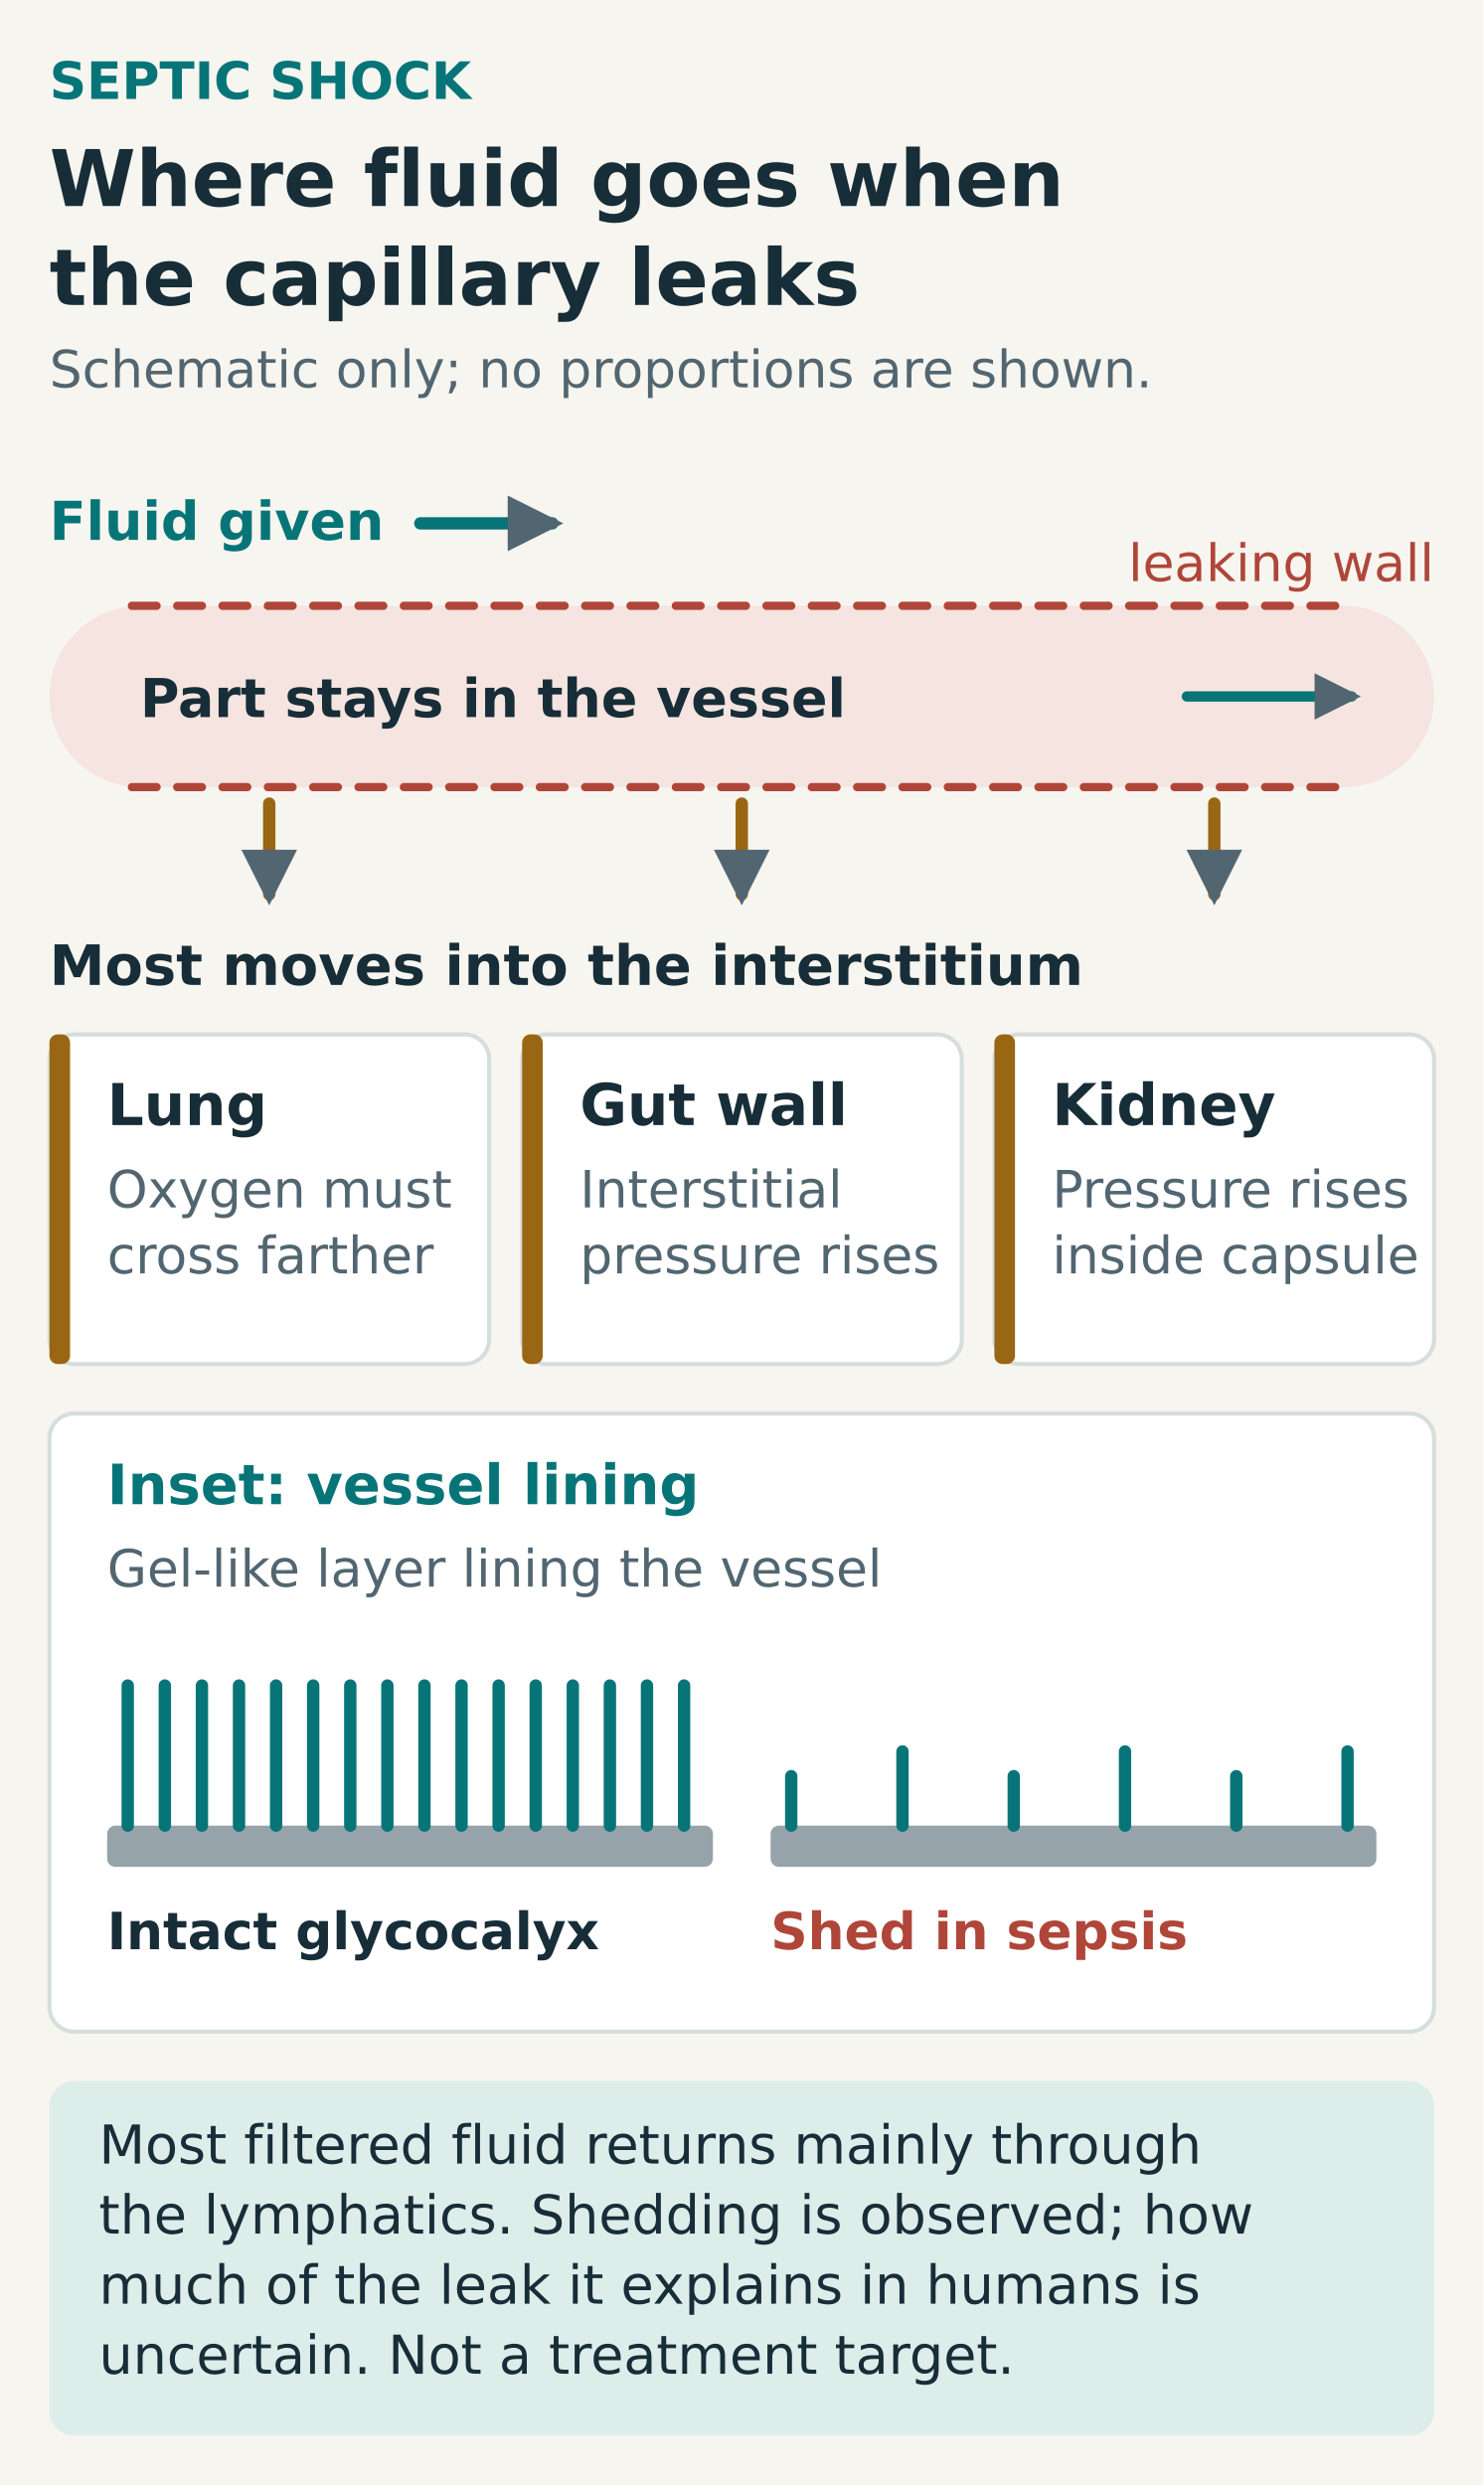
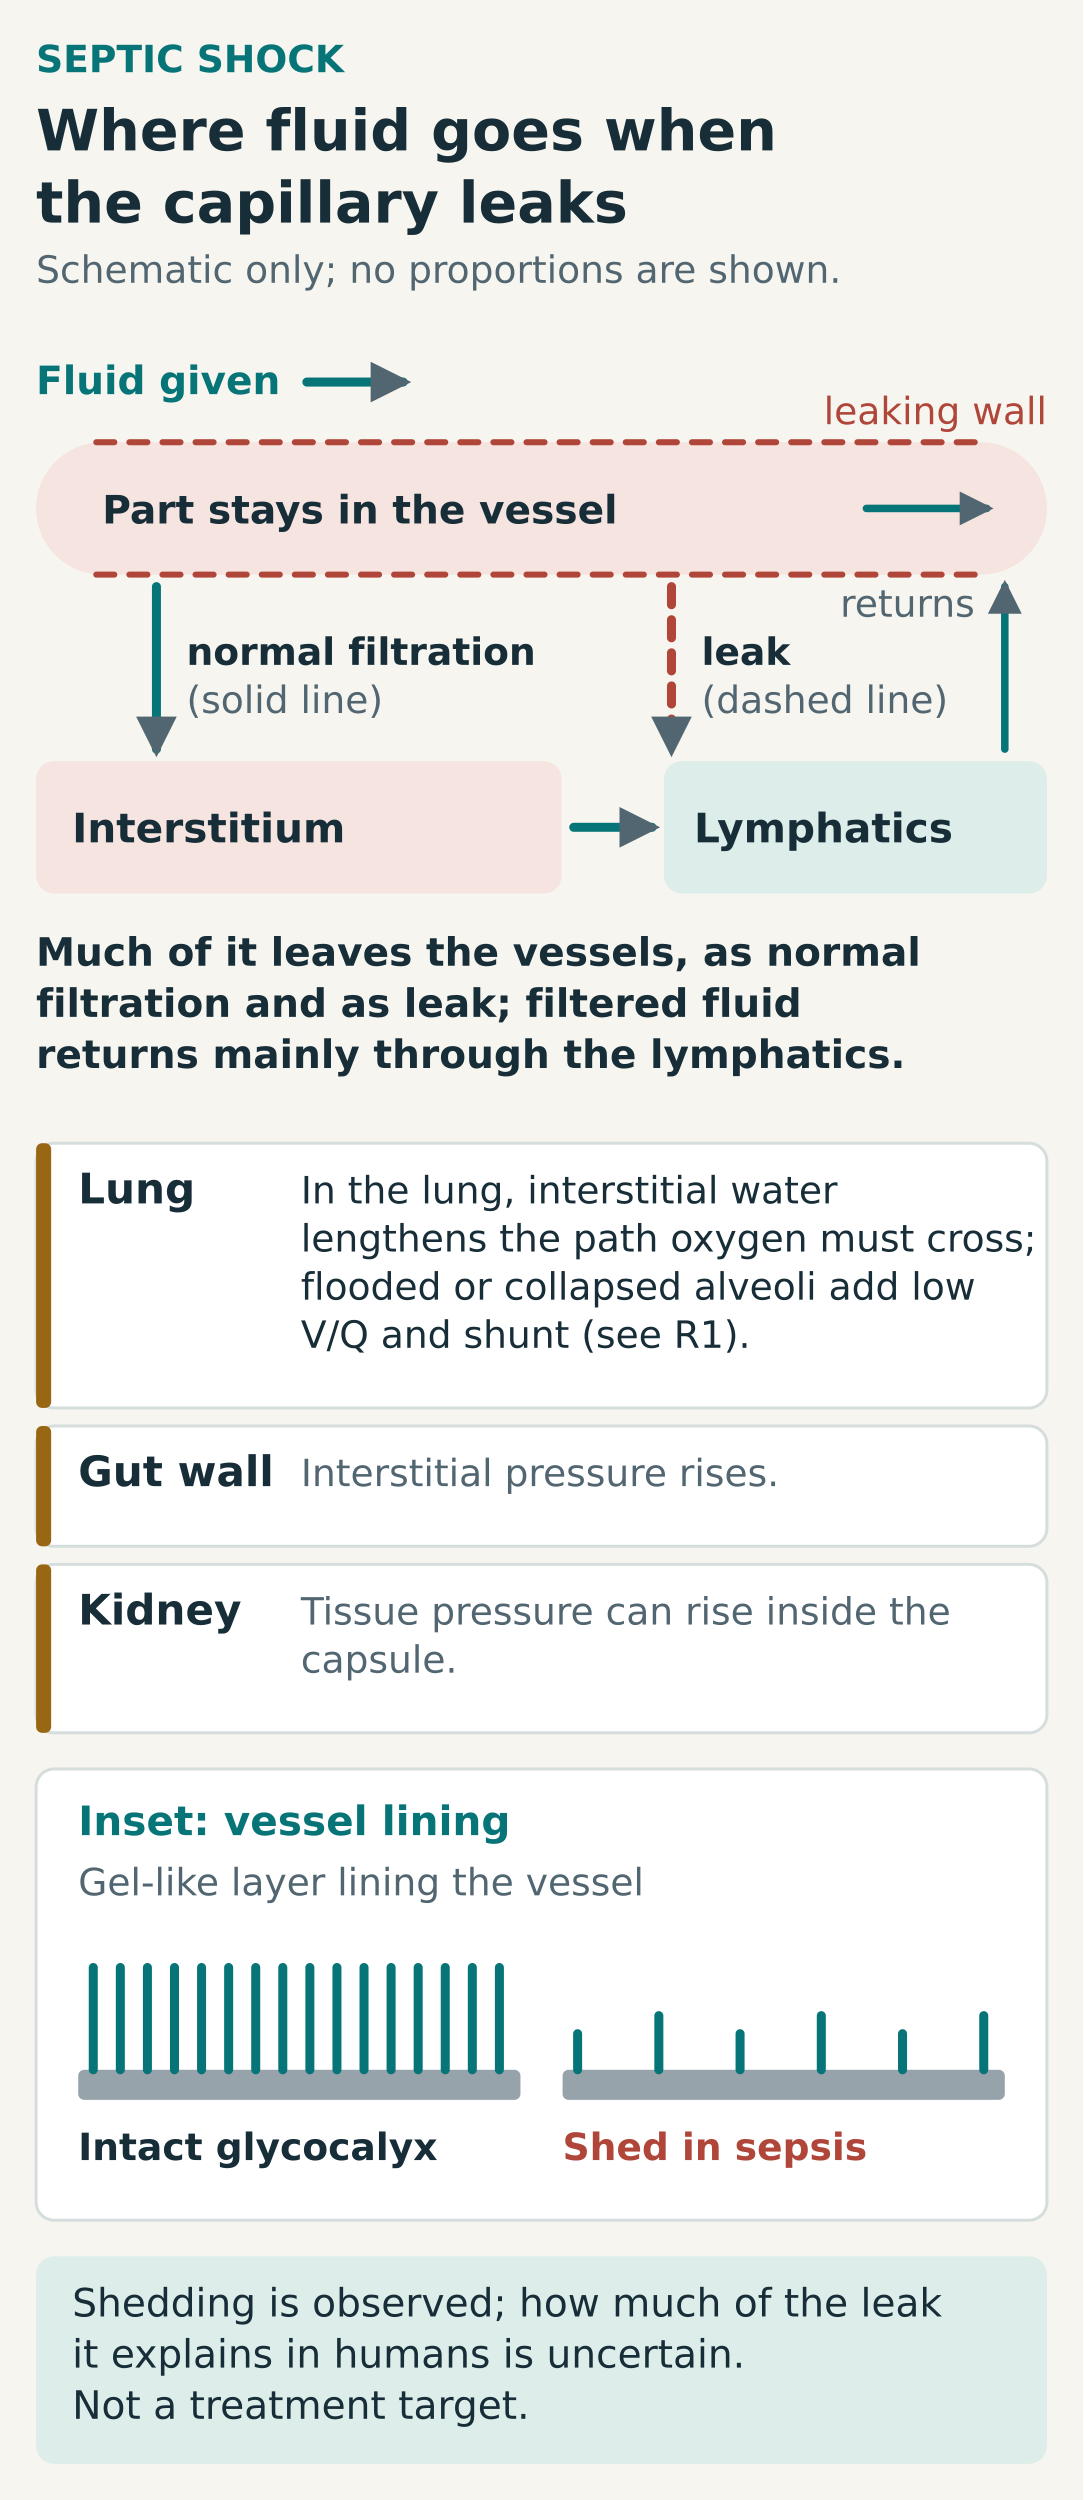
- <svg xmlns="http://www.w3.org/2000/svg" class="diagram-screen" viewBox="0 0 360 603" role="img" aria-labelledby="fig-r3-02-where-fluid-goes-screen-title" aria-describedby="fig-r3-02-where-fluid-goes-screen-desc">
+ <svg xmlns="http://www.w3.org/2000/svg" class="diagram-screen" viewBox="0 0 360 831" role="img" aria-labelledby="fig-r3-02-where-fluid-goes-screen-title" aria-describedby="fig-r3-02-where-fluid-goes-screen-desc">
  <style>text{font-family:'DejaVu Sans',system-ui,sans-serif}.fig-r3-02-where-fluid-goes-screen-t-ink{fill:var(--fig-ink,#172d38)}.fig-r3-02-where-fluid-goes-screen-t-muted{fill:var(--fig-muted,#526671)}.fig-r3-02-where-fluid-goes-screen-t-teal{fill:var(--fig-teal,#077578)}.fig-r3-02-where-fluid-goes-screen-t-red{fill:var(--fig-red,#af4639)}.fig-r3-02-where-fluid-goes-screen-t-gold{fill:var(--fig-gold,#996613)}.fig-r3-02-where-fluid-goes-screen-bg{fill:var(--fig-canvas,#f7f5ef)}.fig-r3-02-where-fluid-goes-screen-pn{fill:var(--fig-panel,#ffffff);stroke:var(--fig-rule,#d5dedc)}.fig-r3-02-where-fluid-goes-screen-s-teal{stroke:var(--fig-teal,#077578);fill:none}.fig-r3-02-where-fluid-goes-screen-f-teal{fill:var(--fig-teal,#077578)}.fig-r3-02-where-fluid-goes-screen-s-red{stroke:var(--fig-red,#af4639);fill:none}.fig-r3-02-where-fluid-goes-screen-f-red{fill:var(--fig-red,#af4639)}.fig-r3-02-where-fluid-goes-screen-s-gold{stroke:var(--fig-gold,#996613);fill:none}.fig-r3-02-where-fluid-goes-screen-f-gold{fill:var(--fig-gold,#996613)}.fig-r3-02-where-fluid-goes-screen-s-muted{stroke:var(--fig-muted,#526671);fill:none}.fig-r3-02-where-fluid-goes-screen-f-muted{fill:var(--fig-muted,#526671)}.fig-r3-02-where-fluid-goes-screen-s-rule{stroke:var(--fig-rule,#d5dedc);fill:none}.fig-r3-02-where-fluid-goes-screen-f-rule{fill:var(--fig-rule,#d5dedc)}.fig-r3-02-where-fluid-goes-screen-s-ink{stroke:var(--fig-ink,#172d38);fill:none}.fig-r3-02-where-fluid-goes-screen-f-ink{fill:var(--fig-ink,#172d38)}.fig-r3-02-where-fluid-goes-screen-f-tt{fill:var(--fig-teal-tint,#ddedea)}.fig-r3-02-where-fluid-goes-screen-f-rt{fill:var(--fig-red-tint,#f5e4df)}@media (prefers-color-scheme:dark){.fig-r3-02-where-fluid-goes-screen-t-ink{fill:var(--fig-ink,#e8dfd0)}.fig-r3-02-where-fluid-goes-screen-t-muted{fill:var(--fig-muted,#b3a897)}.fig-r3-02-where-fluid-goes-screen-t-teal{fill:var(--fig-teal,#6fb8b0)}.fig-r3-02-where-fluid-goes-screen-t-red{fill:var(--fig-red,#e0907f)}.fig-r3-02-where-fluid-goes-screen-t-gold{fill:var(--fig-gold,#d9a955)}.fig-r3-02-where-fluid-goes-screen-bg{fill:var(--fig-canvas,#25211c)}.fig-r3-02-where-fluid-goes-screen-pn{fill:var(--fig-panel,#2d2822);stroke:var(--fig-rule,#4a4238)}.fig-r3-02-where-fluid-goes-screen-s-teal{stroke:var(--fig-teal,#6fb8b0);fill:none}.fig-r3-02-where-fluid-goes-screen-f-teal{fill:var(--fig-teal,#6fb8b0)}.fig-r3-02-where-fluid-goes-screen-s-red{stroke:var(--fig-red,#e0907f);fill:none}.fig-r3-02-where-fluid-goes-screen-f-red{fill:var(--fig-red,#e0907f)}.fig-r3-02-where-fluid-goes-screen-s-gold{stroke:var(--fig-gold,#d9a955);fill:none}.fig-r3-02-where-fluid-goes-screen-f-gold{fill:var(--fig-gold,#d9a955)}.fig-r3-02-where-fluid-goes-screen-s-muted{stroke:var(--fig-muted,#b3a897);fill:none}.fig-r3-02-where-fluid-goes-screen-f-muted{fill:var(--fig-muted,#b3a897)}.fig-r3-02-where-fluid-goes-screen-s-rule{stroke:var(--fig-rule,#4a4238);fill:none}.fig-r3-02-where-fluid-goes-screen-f-rule{fill:var(--fig-rule,#4a4238)}.fig-r3-02-where-fluid-goes-screen-s-ink{stroke:var(--fig-ink,#e8dfd0);fill:none}.fig-r3-02-where-fluid-goes-screen-f-ink{fill:var(--fig-ink,#e8dfd0)}.fig-r3-02-where-fluid-goes-screen-f-tt{fill:var(--fig-teal-tint,#30443f)}.fig-r3-02-where-fluid-goes-screen-f-rt{fill:var(--fig-red-tint,#43302a)}}</style>
  <defs>
    <marker id="fig-r3-02-where-fluid-goes-screen-ah" viewBox="0 0 10 10" refX="8" refY="5" markerWidth="4.5" markerHeight="4.5" orient="auto-start-reverse">
      <path class="fig-r3-02-where-fluid-goes-screen-f-muted" d="M0,0 L10,5 L0,10 z" />
    </marker>
  </defs>
-   <rect class="fig-r3-02-where-fluid-goes-screen-bg" width="360" height="603" />
+   <rect class="fig-r3-02-where-fluid-goes-screen-bg" width="360" height="831" />
  <text class="fig-r3-02-where-fluid-goes-screen-t-teal" x="12.0" y="24.0" font-size="12.5" font-weight="600" text-anchor="start">SEPTIC SHOCK</text>
  <text class="fig-r3-02-where-fluid-goes-screen-t-ink" x="12.0" y="50.0" font-size="19" font-weight="600" text-anchor="start">Where fluid goes when</text>
  <text class="fig-r3-02-where-fluid-goes-screen-t-ink" x="12.0" y="74.0" font-size="19" font-weight="600" text-anchor="start">the capillary leaks</text>
  <text class="fig-r3-02-where-fluid-goes-screen-t-muted" x="12.0" y="94.0" font-size="12.5" text-anchor="start">Schematic only; no proportions are shown.</text>
  <text class="fig-r3-02-where-fluid-goes-screen-t-teal" x="12.0" y="131.0" font-size="13" font-weight="600" text-anchor="start">Fluid given</text>
  <path class="fig-r3-02-where-fluid-goes-screen-s-teal" d="M102,127 H134" stroke-width="3" stroke-linecap="round" marker-end="url(#fig-r3-02-where-fluid-goes-screen-ah)" />
  <rect class="fig-r3-02-where-fluid-goes-screen-f-rt" x="12" y="147" width="336" height="44" rx="22" />
  <path class="fig-r3-02-where-fluid-goes-screen-s-red" d="M32,147 H328" stroke-width="2" stroke-linecap="round" stroke-linejoin="round" stroke-dasharray="6 5" />
  <path class="fig-r3-02-where-fluid-goes-screen-s-red" d="M32,191 H328" stroke-width="2" stroke-linecap="round" stroke-linejoin="round" stroke-dasharray="6 5" />
  <text class="fig-r3-02-where-fluid-goes-screen-t-ink" x="34.0" y="174.0" font-size="13" font-weight="600" text-anchor="start">Part stays in the vessel</text>
  <path class="fig-r3-02-where-fluid-goes-screen-s-teal" d="M288,169 h40" stroke-width="2.5" stroke-linecap="round" marker-end="url(#fig-r3-02-where-fluid-goes-screen-ah)" />
  <text class="fig-r3-02-where-fluid-goes-screen-t-red" x="348.0" y="141.0" font-size="12.5" text-anchor="end">leaking wall</text>
-   <path class="fig-r3-02-where-fluid-goes-screen-s-gold" d="M65.333,195 V217" stroke-width="3" stroke-linecap="round" marker-end="url(#fig-r3-02-where-fluid-goes-screen-ah)" />
-   <path class="fig-r3-02-where-fluid-goes-screen-s-gold" d="M180.0,195 V217" stroke-width="3" stroke-linecap="round" marker-end="url(#fig-r3-02-where-fluid-goes-screen-ah)" />
-   <path class="fig-r3-02-where-fluid-goes-screen-s-gold" d="M294.667,195 V217" stroke-width="3" stroke-linecap="round" marker-end="url(#fig-r3-02-where-fluid-goes-screen-ah)" />
-   <text class="fig-r3-02-where-fluid-goes-screen-t-ink" x="12.0" y="239.0" font-size="13.5" font-weight="600" text-anchor="start">Most moves into the interstitium</text>
-   <rect class="fig-r3-02-where-fluid-goes-screen-pn" x="12.0" y="251.0" width="106.7" height="80.0" rx="6" />
-   <rect class="fig-r3-02-where-fluid-goes-screen-f-gold" x="12.0" y="251.0" width="5" height="80.0" rx="2" />
-   <text class="fig-r3-02-where-fluid-goes-screen-t-ink" x="26.0" y="273.0" font-size="14" font-weight="600" text-anchor="start">Lung</text>
-   <text class="fig-r3-02-where-fluid-goes-screen-t-muted" x="26.0" y="293.0" font-size="12.5" text-anchor="start">Oxygen must</text>
-   <text class="fig-r3-02-where-fluid-goes-screen-t-muted" x="26.0" y="309.0" font-size="12.5" text-anchor="start">cross farther</text>
-   <rect class="fig-r3-02-where-fluid-goes-screen-pn" x="126.7" y="251.0" width="106.7" height="80.0" rx="6" />
-   <rect class="fig-r3-02-where-fluid-goes-screen-f-gold" x="126.7" y="251.0" width="5" height="80.0" rx="2" />
-   <text class="fig-r3-02-where-fluid-goes-screen-t-ink" x="140.7" y="273.0" font-size="14" font-weight="600" text-anchor="start">Gut wall</text>
-   <text class="fig-r3-02-where-fluid-goes-screen-t-muted" x="140.7" y="293.0" font-size="12.5" text-anchor="start">Interstitial</text>
-   <text class="fig-r3-02-where-fluid-goes-screen-t-muted" x="140.7" y="309.0" font-size="12.5" text-anchor="start">pressure rises</text>
-   <rect class="fig-r3-02-where-fluid-goes-screen-pn" x="241.3" y="251.0" width="106.7" height="80.0" rx="6" />
-   <rect class="fig-r3-02-where-fluid-goes-screen-f-gold" x="241.3" y="251.0" width="5" height="80.0" rx="2" />
-   <text class="fig-r3-02-where-fluid-goes-screen-t-ink" x="255.3" y="273.0" font-size="14" font-weight="600" text-anchor="start">Kidney</text>
-   <text class="fig-r3-02-where-fluid-goes-screen-t-muted" x="255.3" y="293.0" font-size="12.5" text-anchor="start">Pressure rises</text>
-   <text class="fig-r3-02-where-fluid-goes-screen-t-muted" x="255.3" y="309.0" font-size="12.5" text-anchor="start">inside capsule</text>
-   <rect class="fig-r3-02-where-fluid-goes-screen-pn" x="12.0" y="343.0" width="336.0" height="150.0" rx="6" />
-   <text class="fig-r3-02-where-fluid-goes-screen-t-teal" x="26.0" y="365.0" font-size="13.5" font-weight="600" text-anchor="start">Inset: vessel lining</text>
-   <rect class="fig-r3-02-where-fluid-goes-screen-f-muted" x="26.0" y="443" width="147.0" height="10" rx="2" opacity="0.6" />
-   <path class="fig-r3-02-where-fluid-goes-screen-s-teal" d="M31.0,443 v-34" stroke-width="3" stroke-linecap="round" stroke-linejoin="round" />
-   <path class="fig-r3-02-where-fluid-goes-screen-s-teal" d="M40.0,443 v-34" stroke-width="3" stroke-linecap="round" stroke-linejoin="round" />
-   <path class="fig-r3-02-where-fluid-goes-screen-s-teal" d="M49.0,443 v-34" stroke-width="3" stroke-linecap="round" stroke-linejoin="round" />
-   <path class="fig-r3-02-where-fluid-goes-screen-s-teal" d="M58.0,443 v-34" stroke-width="3" stroke-linecap="round" stroke-linejoin="round" />
-   <path class="fig-r3-02-where-fluid-goes-screen-s-teal" d="M67.0,443 v-34" stroke-width="3" stroke-linecap="round" stroke-linejoin="round" />
-   <path class="fig-r3-02-where-fluid-goes-screen-s-teal" d="M76.0,443 v-34" stroke-width="3" stroke-linecap="round" stroke-linejoin="round" />
-   <path class="fig-r3-02-where-fluid-goes-screen-s-teal" d="M85.0,443 v-34" stroke-width="3" stroke-linecap="round" stroke-linejoin="round" />
-   <path class="fig-r3-02-where-fluid-goes-screen-s-teal" d="M94.0,443 v-34" stroke-width="3" stroke-linecap="round" stroke-linejoin="round" />
-   <path class="fig-r3-02-where-fluid-goes-screen-s-teal" d="M103.0,443 v-34" stroke-width="3" stroke-linecap="round" stroke-linejoin="round" />
-   <path class="fig-r3-02-where-fluid-goes-screen-s-teal" d="M112.0,443 v-34" stroke-width="3" stroke-linecap="round" stroke-linejoin="round" />
-   <path class="fig-r3-02-where-fluid-goes-screen-s-teal" d="M121.0,443 v-34" stroke-width="3" stroke-linecap="round" stroke-linejoin="round" />
-   <path class="fig-r3-02-where-fluid-goes-screen-s-teal" d="M130.0,443 v-34" stroke-width="3" stroke-linecap="round" stroke-linejoin="round" />
-   <path class="fig-r3-02-where-fluid-goes-screen-s-teal" d="M139.0,443 v-34" stroke-width="3" stroke-linecap="round" stroke-linejoin="round" />
-   <path class="fig-r3-02-where-fluid-goes-screen-s-teal" d="M148.0,443 v-34" stroke-width="3" stroke-linecap="round" stroke-linejoin="round" />
-   <path class="fig-r3-02-where-fluid-goes-screen-s-teal" d="M157.0,443 v-34" stroke-width="3" stroke-linecap="round" stroke-linejoin="round" />
-   <path class="fig-r3-02-where-fluid-goes-screen-s-teal" d="M166.0,443 v-34" stroke-width="3" stroke-linecap="round" stroke-linejoin="round" />
-   <text class="fig-r3-02-where-fluid-goes-screen-t-ink" x="26.0" y="473.0" font-size="12.5" font-weight="600" text-anchor="start">Intact glycocalyx</text>
-   <rect class="fig-r3-02-where-fluid-goes-screen-f-muted" x="187.0" y="443" width="147.0" height="10" rx="2" opacity="0.6" />
-   <path class="fig-r3-02-where-fluid-goes-screen-s-teal" d="M192.0,443 v-12" stroke-width="3" stroke-linecap="round" stroke-linejoin="round" />
-   <path class="fig-r3-02-where-fluid-goes-screen-s-teal" d="M219.0,443 v-18" stroke-width="3" stroke-linecap="round" stroke-linejoin="round" />
-   <path class="fig-r3-02-where-fluid-goes-screen-s-teal" d="M246.0,443 v-12" stroke-width="3" stroke-linecap="round" stroke-linejoin="round" />
-   <path class="fig-r3-02-where-fluid-goes-screen-s-teal" d="M273.0,443 v-18" stroke-width="3" stroke-linecap="round" stroke-linejoin="round" />
-   <path class="fig-r3-02-where-fluid-goes-screen-s-teal" d="M300.0,443 v-12" stroke-width="3" stroke-linecap="round" stroke-linejoin="round" />
-   <path class="fig-r3-02-where-fluid-goes-screen-s-teal" d="M327.0,443 v-18" stroke-width="3" stroke-linecap="round" stroke-linejoin="round" />
-   <text class="fig-r3-02-where-fluid-goes-screen-t-red" x="187.0" y="473.0" font-size="12.5" font-weight="600" text-anchor="start">Shed in sepsis</text>
-   <text class="fig-r3-02-where-fluid-goes-screen-t-muted" x="26.0" y="385.0" font-size="12.5" text-anchor="start">Gel-like layer lining the vessel</text>
-   <rect class="fig-r3-02-where-fluid-goes-screen-f-tt" x="12.0" y="505.0" width="336.0" height="86.0" rx="6" />
-   <text class="fig-r3-02-where-fluid-goes-screen-t-ink" x="24.0" y="525.0" font-size="13" text-anchor="start">Most filtered fluid returns mainly through</text>
-   <text class="fig-r3-02-where-fluid-goes-screen-t-ink" x="24.0" y="542.0" font-size="13" text-anchor="start">the lymphatics. Shedding is observed; how</text>
-   <text class="fig-r3-02-where-fluid-goes-screen-t-ink" x="24.0" y="559.0" font-size="13" text-anchor="start">much of the leak it explains in humans is</text>
-   <text class="fig-r3-02-where-fluid-goes-screen-t-ink" x="24.0" y="576.0" font-size="13" text-anchor="start">uncertain. Not a treatment target.</text>
+   <path class="fig-r3-02-where-fluid-goes-screen-s-teal" d="M52,195 V249" stroke-width="3" stroke-linecap="round" marker-end="url(#fig-r3-02-where-fluid-goes-screen-ah)" />
+   <text class="fig-r3-02-where-fluid-goes-screen-t-ink" x="62.0" y="221.0" font-size="12.5" font-weight="600" text-anchor="start">normal filtration</text>
+   <text class="fig-r3-02-where-fluid-goes-screen-t-muted" x="62.0" y="237.0" font-size="12.5" text-anchor="start">(solid line)</text>
+   <path class="fig-r3-02-where-fluid-goes-screen-s-red" d="M223.2,195 V249" stroke-width="3" stroke-linecap="round" stroke-dasharray="6 5" marker-end="url(#fig-r3-02-where-fluid-goes-screen-ah)" />
+   <text class="fig-r3-02-where-fluid-goes-screen-t-ink" x="233.2" y="221.0" font-size="12.5" font-weight="600" text-anchor="start">leak</text>
+   <text class="fig-r3-02-where-fluid-goes-screen-t-muted" x="233.2" y="237.0" font-size="12.5" text-anchor="start">(dashed line)</text>
+   <rect class="fig-r3-02-where-fluid-goes-screen-f-rt" x="12.0" y="253.0" width="174.7" height="44.0" rx="6" />
+   <text class="fig-r3-02-where-fluid-goes-screen-t-ink" x="24.0" y="280.0" font-size="13.5" font-weight="600" text-anchor="start">Interstitium</text>
+   <rect class="fig-r3-02-where-fluid-goes-screen-f-tt" x="220.7" y="253.0" width="127.3" height="44.0" rx="6" />
+   <text class="fig-r3-02-where-fluid-goes-screen-t-ink" x="230.7" y="280.0" font-size="13.5" font-weight="600" text-anchor="start">Lymphatics</text>
+   <path class="fig-r3-02-where-fluid-goes-screen-s-teal" d="M190.72,275.0 H216.72" stroke-width="3" stroke-linecap="round" marker-end="url(#fig-r3-02-where-fluid-goes-screen-ah)" />
+   <path class="fig-r3-02-where-fluid-goes-screen-s-teal" d="M334.0,249 V195" stroke-width="2.5" stroke-linecap="round" marker-end="url(#fig-r3-02-where-fluid-goes-screen-ah)" />
+   <text class="fig-r3-02-where-fluid-goes-screen-t-muted" x="324.0" y="205.0" font-size="12.5" text-anchor="end">returns</text>
+   <text class="fig-r3-02-where-fluid-goes-screen-t-ink" x="12.0" y="321.0" font-size="13" font-weight="600" text-anchor="start">Much of it leaves the vessels, as normal</text>
+   <text class="fig-r3-02-where-fluid-goes-screen-t-ink" x="12.0" y="338.0" font-size="13" font-weight="600" text-anchor="start">filtration and as leak; filtered fluid</text>
+   <text class="fig-r3-02-where-fluid-goes-screen-t-ink" x="12.0" y="355.0" font-size="13" font-weight="600" text-anchor="start">returns mainly through the lymphatics.</text>
+   <rect class="fig-r3-02-where-fluid-goes-screen-pn" x="12.0" y="380.0" width="336.0" height="88.0" rx="6" />
+   <rect class="fig-r3-02-where-fluid-goes-screen-f-gold" x="12.0" y="380.0" width="5" height="88.0" rx="2" />
+   <text class="fig-r3-02-where-fluid-goes-screen-t-ink" x="26.0" y="400.0" font-size="14" font-weight="600" text-anchor="start">Lung</text>
+   <text class="fig-r3-02-where-fluid-goes-screen-t-ink" x="100.0" y="400.0" font-size="12.5" text-anchor="start">In the lung, interstitial water</text>
+   <text class="fig-r3-02-where-fluid-goes-screen-t-ink" x="100.0" y="416.0" font-size="12.5" text-anchor="start">lengthens the path oxygen must cross;</text>
+   <text class="fig-r3-02-where-fluid-goes-screen-t-ink" x="100.0" y="432.0" font-size="12.5" text-anchor="start">flooded or collapsed alveoli add low</text>
+   <text class="fig-r3-02-where-fluid-goes-screen-t-ink" x="100.0" y="448.0" font-size="12.5" text-anchor="start">V/Q and shunt (see R1).</text>
+   <rect class="fig-r3-02-where-fluid-goes-screen-pn" x="12.0" y="474.0" width="336.0" height="40.0" rx="6" />
+   <rect class="fig-r3-02-where-fluid-goes-screen-f-gold" x="12.0" y="474.0" width="5" height="40.0" rx="2" />
+   <text class="fig-r3-02-where-fluid-goes-screen-t-ink" x="26.0" y="494.0" font-size="14" font-weight="600" text-anchor="start">Gut wall</text>
+   <text class="fig-r3-02-where-fluid-goes-screen-t-muted" x="100.0" y="494.0" font-size="12.5" text-anchor="start">Interstitial pressure rises.</text>
+   <rect class="fig-r3-02-where-fluid-goes-screen-pn" x="12.0" y="520.0" width="336.0" height="56.0" rx="6" />
+   <rect class="fig-r3-02-where-fluid-goes-screen-f-gold" x="12.0" y="520.0" width="5" height="56.0" rx="2" />
+   <text class="fig-r3-02-where-fluid-goes-screen-t-ink" x="26.0" y="540.0" font-size="14" font-weight="600" text-anchor="start">Kidney</text>
+   <text class="fig-r3-02-where-fluid-goes-screen-t-muted" x="100.0" y="540.0" font-size="12.5" text-anchor="start">Tissue pressure can rise inside the</text>
+   <text class="fig-r3-02-where-fluid-goes-screen-t-muted" x="100.0" y="556.0" font-size="12.5" text-anchor="start">capsule.</text>
+   <rect class="fig-r3-02-where-fluid-goes-screen-pn" x="12.0" y="588.0" width="336.0" height="150.0" rx="6" />
+   <text class="fig-r3-02-where-fluid-goes-screen-t-teal" x="26.0" y="610.0" font-size="13.5" font-weight="600" text-anchor="start">Inset: vessel lining</text>
+   <rect class="fig-r3-02-where-fluid-goes-screen-f-muted" x="26.0" y="688" width="147.0" height="10" rx="2" opacity="0.6" />
+   <path class="fig-r3-02-where-fluid-goes-screen-s-teal" d="M31.0,688 v-34" stroke-width="3" stroke-linecap="round" stroke-linejoin="round" />
+   <path class="fig-r3-02-where-fluid-goes-screen-s-teal" d="M40.0,688 v-34" stroke-width="3" stroke-linecap="round" stroke-linejoin="round" />
+   <path class="fig-r3-02-where-fluid-goes-screen-s-teal" d="M49.0,688 v-34" stroke-width="3" stroke-linecap="round" stroke-linejoin="round" />
+   <path class="fig-r3-02-where-fluid-goes-screen-s-teal" d="M58.0,688 v-34" stroke-width="3" stroke-linecap="round" stroke-linejoin="round" />
+   <path class="fig-r3-02-where-fluid-goes-screen-s-teal" d="M67.0,688 v-34" stroke-width="3" stroke-linecap="round" stroke-linejoin="round" />
+   <path class="fig-r3-02-where-fluid-goes-screen-s-teal" d="M76.0,688 v-34" stroke-width="3" stroke-linecap="round" stroke-linejoin="round" />
+   <path class="fig-r3-02-where-fluid-goes-screen-s-teal" d="M85.0,688 v-34" stroke-width="3" stroke-linecap="round" stroke-linejoin="round" />
+   <path class="fig-r3-02-where-fluid-goes-screen-s-teal" d="M94.0,688 v-34" stroke-width="3" stroke-linecap="round" stroke-linejoin="round" />
+   <path class="fig-r3-02-where-fluid-goes-screen-s-teal" d="M103.0,688 v-34" stroke-width="3" stroke-linecap="round" stroke-linejoin="round" />
+   <path class="fig-r3-02-where-fluid-goes-screen-s-teal" d="M112.0,688 v-34" stroke-width="3" stroke-linecap="round" stroke-linejoin="round" />
+   <path class="fig-r3-02-where-fluid-goes-screen-s-teal" d="M121.0,688 v-34" stroke-width="3" stroke-linecap="round" stroke-linejoin="round" />
+   <path class="fig-r3-02-where-fluid-goes-screen-s-teal" d="M130.0,688 v-34" stroke-width="3" stroke-linecap="round" stroke-linejoin="round" />
+   <path class="fig-r3-02-where-fluid-goes-screen-s-teal" d="M139.0,688 v-34" stroke-width="3" stroke-linecap="round" stroke-linejoin="round" />
+   <path class="fig-r3-02-where-fluid-goes-screen-s-teal" d="M148.0,688 v-34" stroke-width="3" stroke-linecap="round" stroke-linejoin="round" />
+   <path class="fig-r3-02-where-fluid-goes-screen-s-teal" d="M157.0,688 v-34" stroke-width="3" stroke-linecap="round" stroke-linejoin="round" />
+   <path class="fig-r3-02-where-fluid-goes-screen-s-teal" d="M166.0,688 v-34" stroke-width="3" stroke-linecap="round" stroke-linejoin="round" />
+   <text class="fig-r3-02-where-fluid-goes-screen-t-ink" x="26.0" y="718.0" font-size="12.5" font-weight="600" text-anchor="start">Intact glycocalyx</text>
+   <rect class="fig-r3-02-where-fluid-goes-screen-f-muted" x="187.0" y="688" width="147.0" height="10" rx="2" opacity="0.6" />
+   <path class="fig-r3-02-where-fluid-goes-screen-s-teal" d="M192.0,688 v-12" stroke-width="3" stroke-linecap="round" stroke-linejoin="round" />
+   <path class="fig-r3-02-where-fluid-goes-screen-s-teal" d="M219.0,688 v-18" stroke-width="3" stroke-linecap="round" stroke-linejoin="round" />
+   <path class="fig-r3-02-where-fluid-goes-screen-s-teal" d="M246.0,688 v-12" stroke-width="3" stroke-linecap="round" stroke-linejoin="round" />
+   <path class="fig-r3-02-where-fluid-goes-screen-s-teal" d="M273.0,688 v-18" stroke-width="3" stroke-linecap="round" stroke-linejoin="round" />
+   <path class="fig-r3-02-where-fluid-goes-screen-s-teal" d="M300.0,688 v-12" stroke-width="3" stroke-linecap="round" stroke-linejoin="round" />
+   <path class="fig-r3-02-where-fluid-goes-screen-s-teal" d="M327.0,688 v-18" stroke-width="3" stroke-linecap="round" stroke-linejoin="round" />
+   <text class="fig-r3-02-where-fluid-goes-screen-t-red" x="187.0" y="718.0" font-size="12.5" font-weight="600" text-anchor="start">Shed in sepsis</text>
+   <text class="fig-r3-02-where-fluid-goes-screen-t-muted" x="26.0" y="630.0" font-size="12.5" text-anchor="start">Gel-like layer lining the vessel</text>
+   <rect class="fig-r3-02-where-fluid-goes-screen-f-tt" x="12.0" y="750.0" width="336.0" height="69.0" rx="6" />
+   <text class="fig-r3-02-where-fluid-goes-screen-t-ink" x="24.0" y="770.0" font-size="13" text-anchor="start">Shedding is observed; how much of the leak</text>
+   <text class="fig-r3-02-where-fluid-goes-screen-t-ink" x="24.0" y="787.0" font-size="13" text-anchor="start">it explains in humans is uncertain.</text>
+   <text class="fig-r3-02-where-fluid-goes-screen-t-ink" x="24.0" y="804.0" font-size="13" text-anchor="start">Not a treatment target.</text>
</svg>
